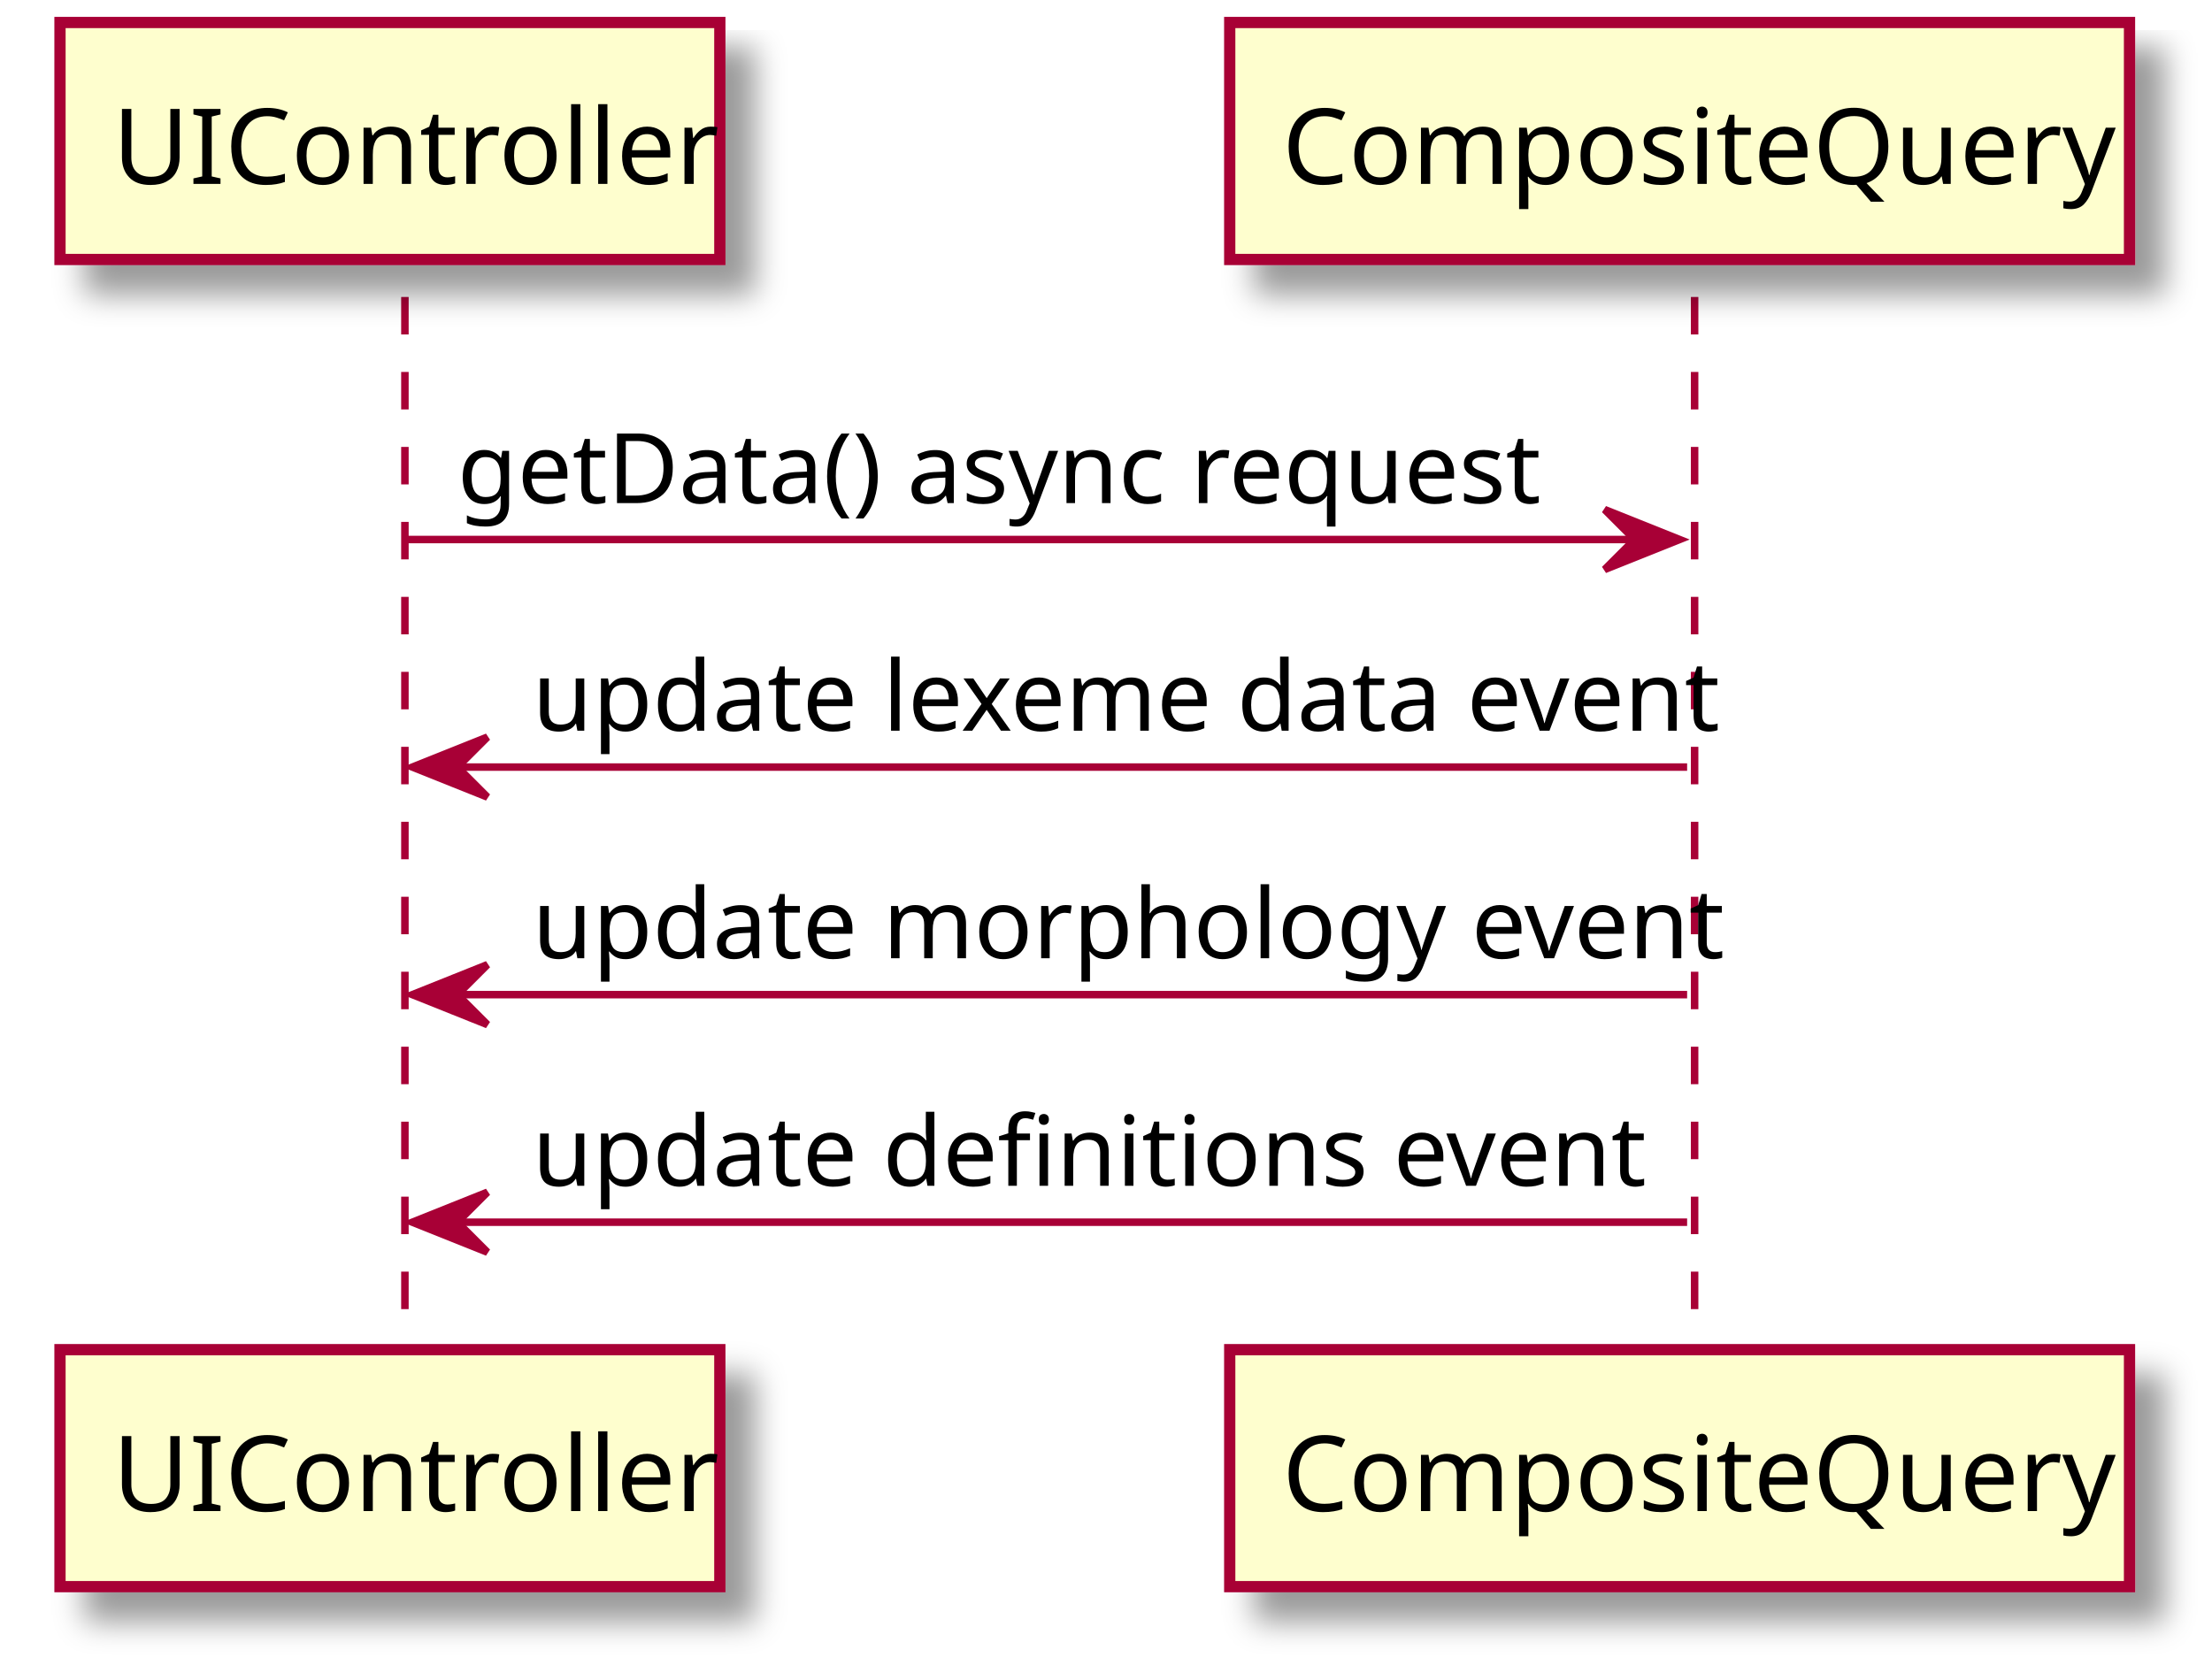
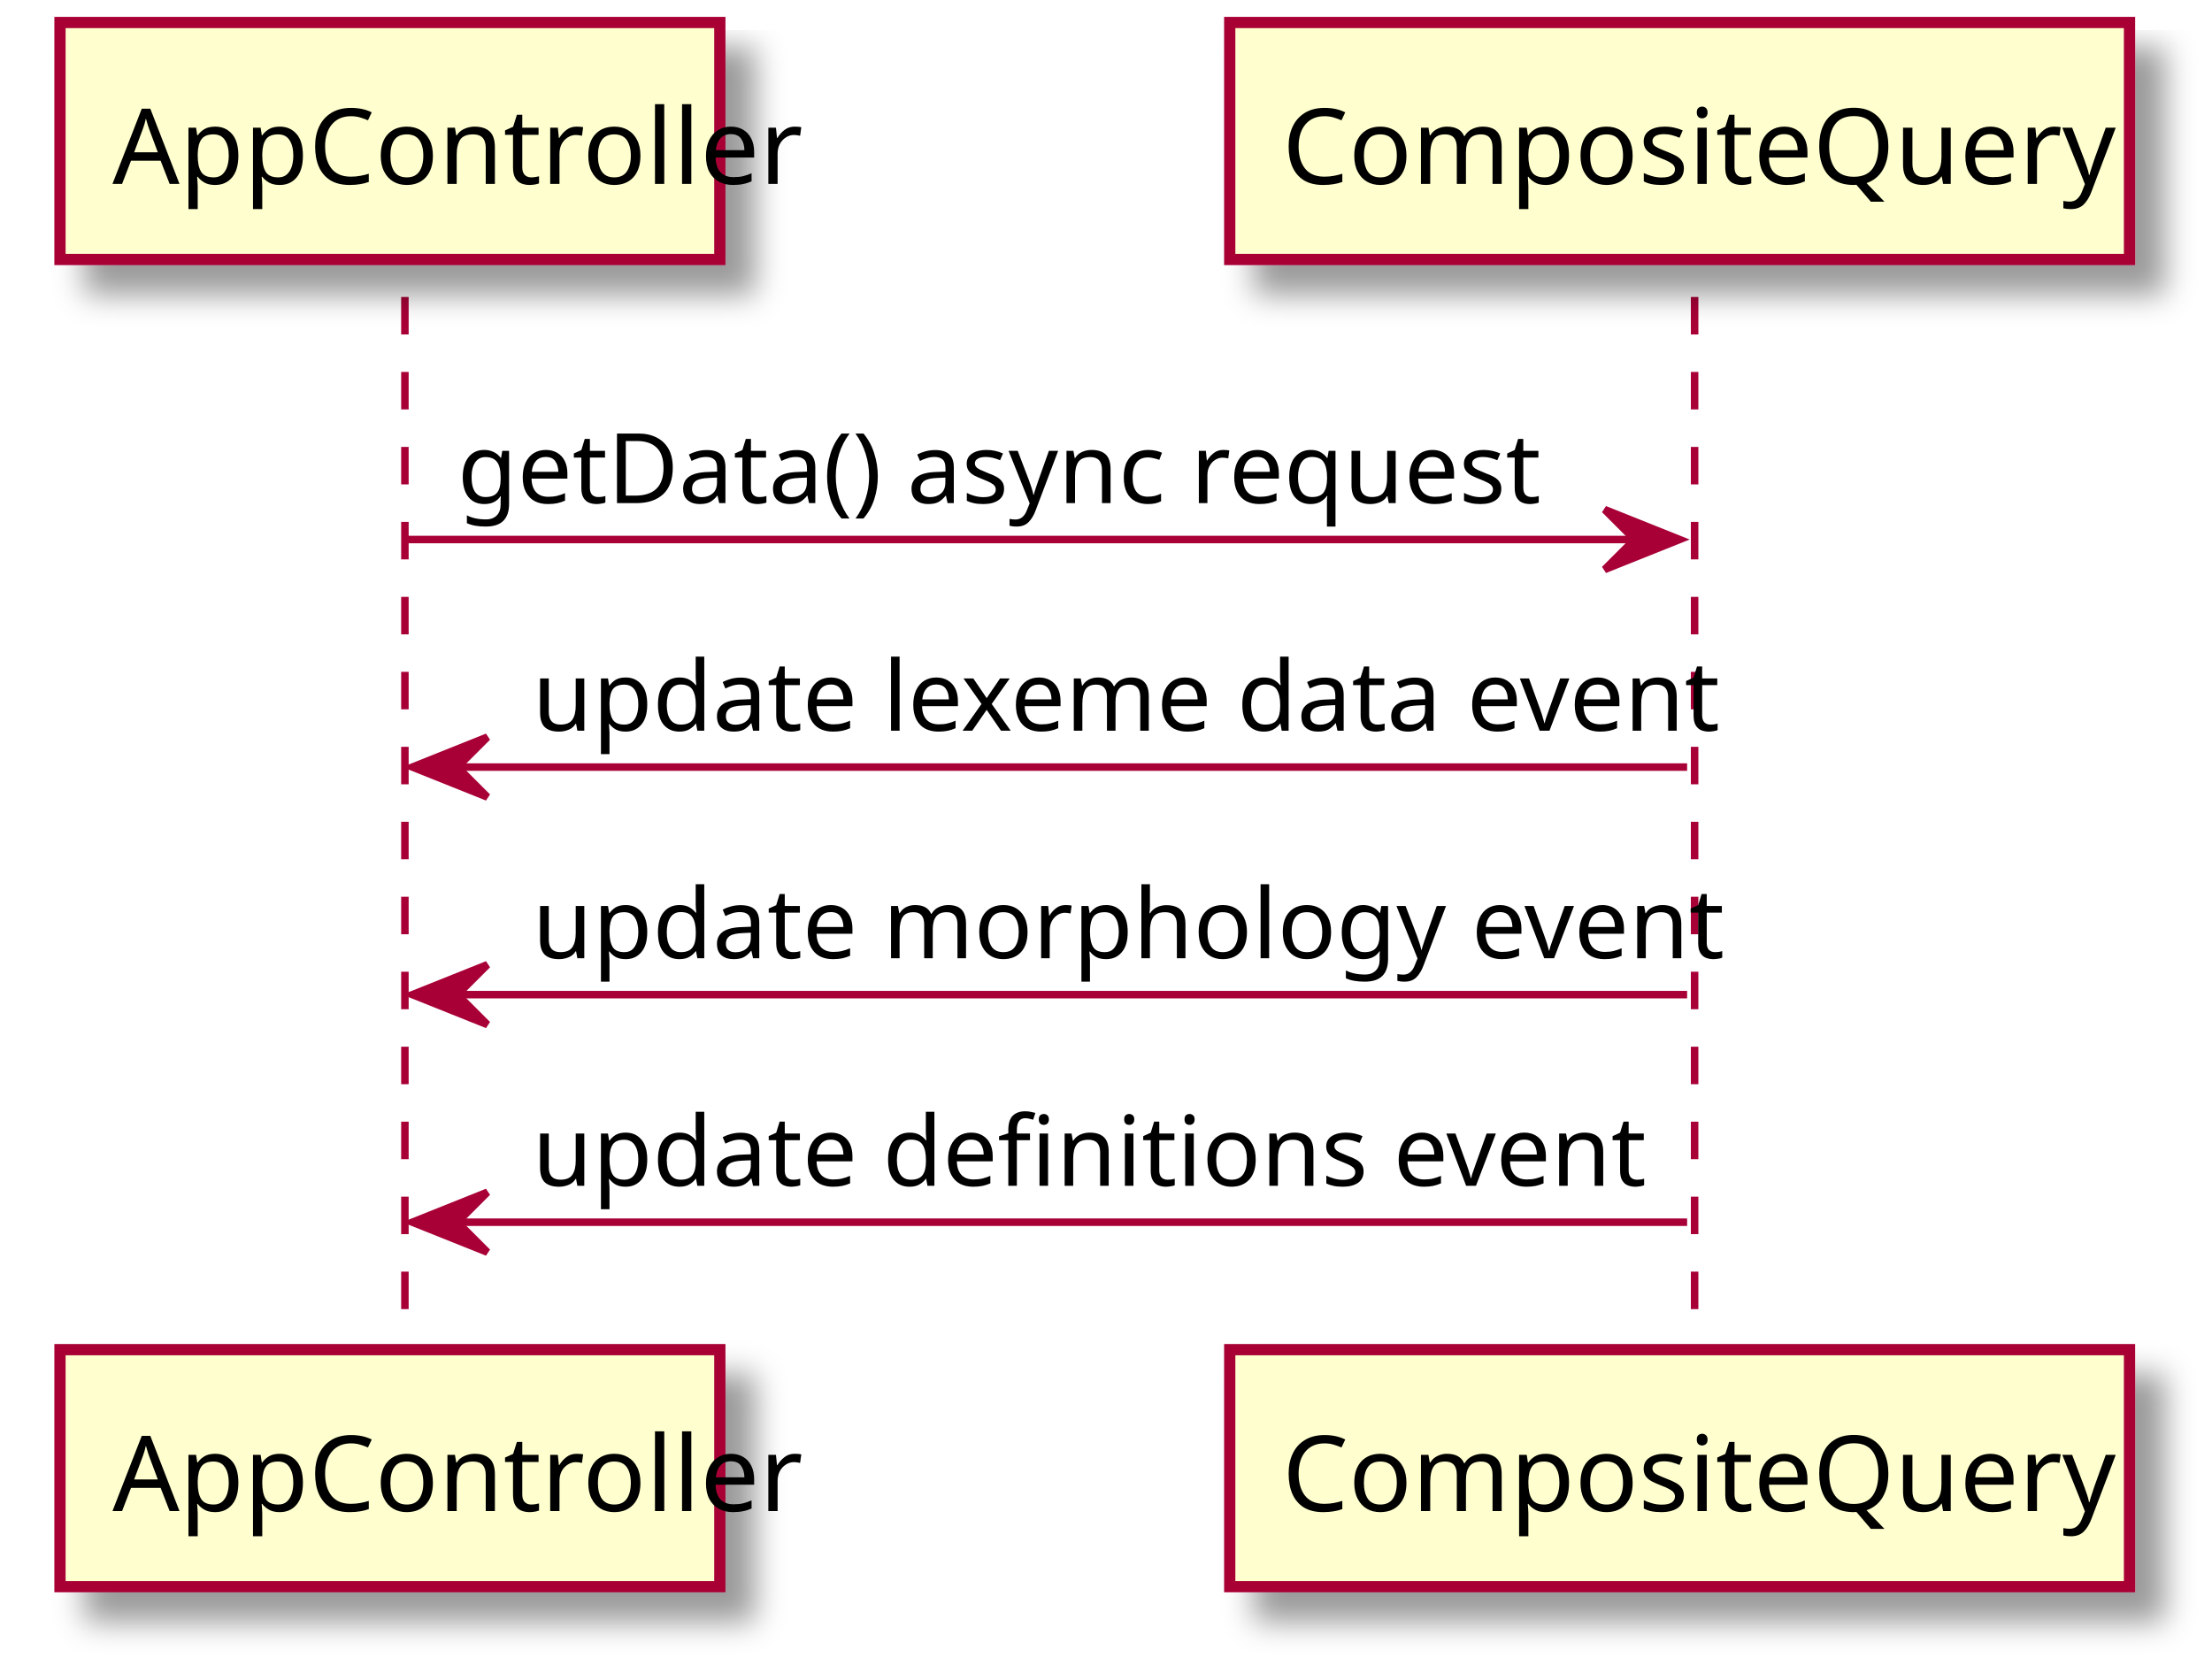
<svg xmlns="http://www.w3.org/2000/svg" contentScriptType="application/ecmascript" contentStyleType="text/css" height="222px" preserveAspectRatio="none" style="width:295px;height:222px;" version="1.1" viewBox="0 0 295 222" width="295px" zoomAndPan="magnify">
  <defs>
    <filter height="300%" id="f199hmrsu96hhn" width="300%" x="-1" y="-1">
      <feGaussianBlur result="blurOut" stdDeviation="2.0" />
      <feColorMatrix in="blurOut" result="blurOut2" type="matrix" values="0 0 0 0 0 0 0 0 0 0 0 0 0 0 0 0 0 0 .4 0" />
      <feOffset dx="4.0" dy="4.0" in="blurOut2" result="blurOut3" />
      <feBlend in="SourceGraphic" in2="blurOut3" mode="normal" />
    </filter>
  </defs>
  <g>
    <line style="stroke: #A80036; stroke-width: 1.0; stroke-dasharray: 5.0,5.0;" x1="54" x2="54" y1="39.609" y2="181.016" />
    <line style="stroke: #A80036; stroke-width: 1.0; stroke-dasharray: 5.0,5.0;" x1="226" x2="226" y1="39.609" y2="181.016" />
    <rect fill="#FEFECE" filter="url(#f199hmrsu96hhn)" height="31.609" style="stroke: #A80036; stroke-width: 1.5;" width="88" x="8" y="3" />
-     <text fill="#000000" font-family="sans-serif" font-size="14" lengthAdjust="spacingAndGlyphs" textLength="74" x="15" y="24.533">UIController</text>
+     <text fill="#000000" font-family="sans-serif" font-size="14" lengthAdjust="spacingAndGlyphs" textLength="74" x="15" y="24.533">AppController</text>
    <rect fill="#FEFECE" filter="url(#f199hmrsu96hhn)" height="31.609" style="stroke: #A80036; stroke-width: 1.5;" width="88" x="8" y="180.016" />
-     <text fill="#000000" font-family="sans-serif" font-size="14" lengthAdjust="spacingAndGlyphs" textLength="74" x="15" y="201.549">UIController</text>
+     <text fill="#000000" font-family="sans-serif" font-size="14" lengthAdjust="spacingAndGlyphs" textLength="74" x="15" y="201.549">AppController</text>
    <rect fill="#FEFECE" filter="url(#f199hmrsu96hhn)" height="31.609" style="stroke: #A80036; stroke-width: 1.5;" width="120" x="164" y="3" />
    <text fill="#000000" font-family="sans-serif" font-size="14" lengthAdjust="spacingAndGlyphs" textLength="106" x="171" y="24.533">CompositeQuery</text>
    <rect fill="#FEFECE" filter="url(#f199hmrsu96hhn)" height="31.609" style="stroke: #A80036; stroke-width: 1.5;" width="120" x="164" y="180.016" />
    <text fill="#000000" font-family="sans-serif" font-size="14" lengthAdjust="spacingAndGlyphs" textLength="106" x="171" y="201.549">CompositeQuery</text>
    <polygon fill="#A80036" points="214,67.961,224,71.961,214,75.961,218,71.961" style="stroke: #A80036; stroke-width: 1.0;" />
    <line style="stroke: #A80036; stroke-width: 1.0;" x1="54" x2="220" y1="71.961" y2="71.961" />
    <text fill="#000000" font-family="sans-serif" font-size="13" lengthAdjust="spacingAndGlyphs" textLength="139" x="61" y="67.105">getData() async request</text>
    <polygon fill="#A80036" points="65,98.312,55,102.312,65,106.312,61,102.312" style="stroke: #A80036; stroke-width: 1.0;" />
    <line style="stroke: #A80036; stroke-width: 1.0;" x1="59" x2="225" y1="102.312" y2="102.312" />
    <text fill="#000000" font-family="sans-serif" font-size="13" lengthAdjust="spacingAndGlyphs" textLength="148" x="71" y="97.456">update lexeme data event</text>
    <polygon fill="#A80036" points="65,128.664,55,132.664,65,136.664,61,132.664" style="stroke: #A80036; stroke-width: 1.0;" />
    <line style="stroke: #A80036; stroke-width: 1.0;" x1="59" x2="225" y1="132.664" y2="132.664" />
    <text fill="#000000" font-family="sans-serif" font-size="13" lengthAdjust="spacingAndGlyphs" textLength="144" x="71" y="127.808">update morphology event</text>
    <polygon fill="#A80036" points="65,159.016,55,163.016,65,167.016,61,163.016" style="stroke: #A80036; stroke-width: 1.0;" />
    <line style="stroke: #A80036; stroke-width: 1.0;" x1="59" x2="225" y1="163.016" y2="163.016" />
    <text fill="#000000" font-family="sans-serif" font-size="13" lengthAdjust="spacingAndGlyphs" textLength="135" x="71" y="158.159">update definitions event</text>
  </g>
</svg>
